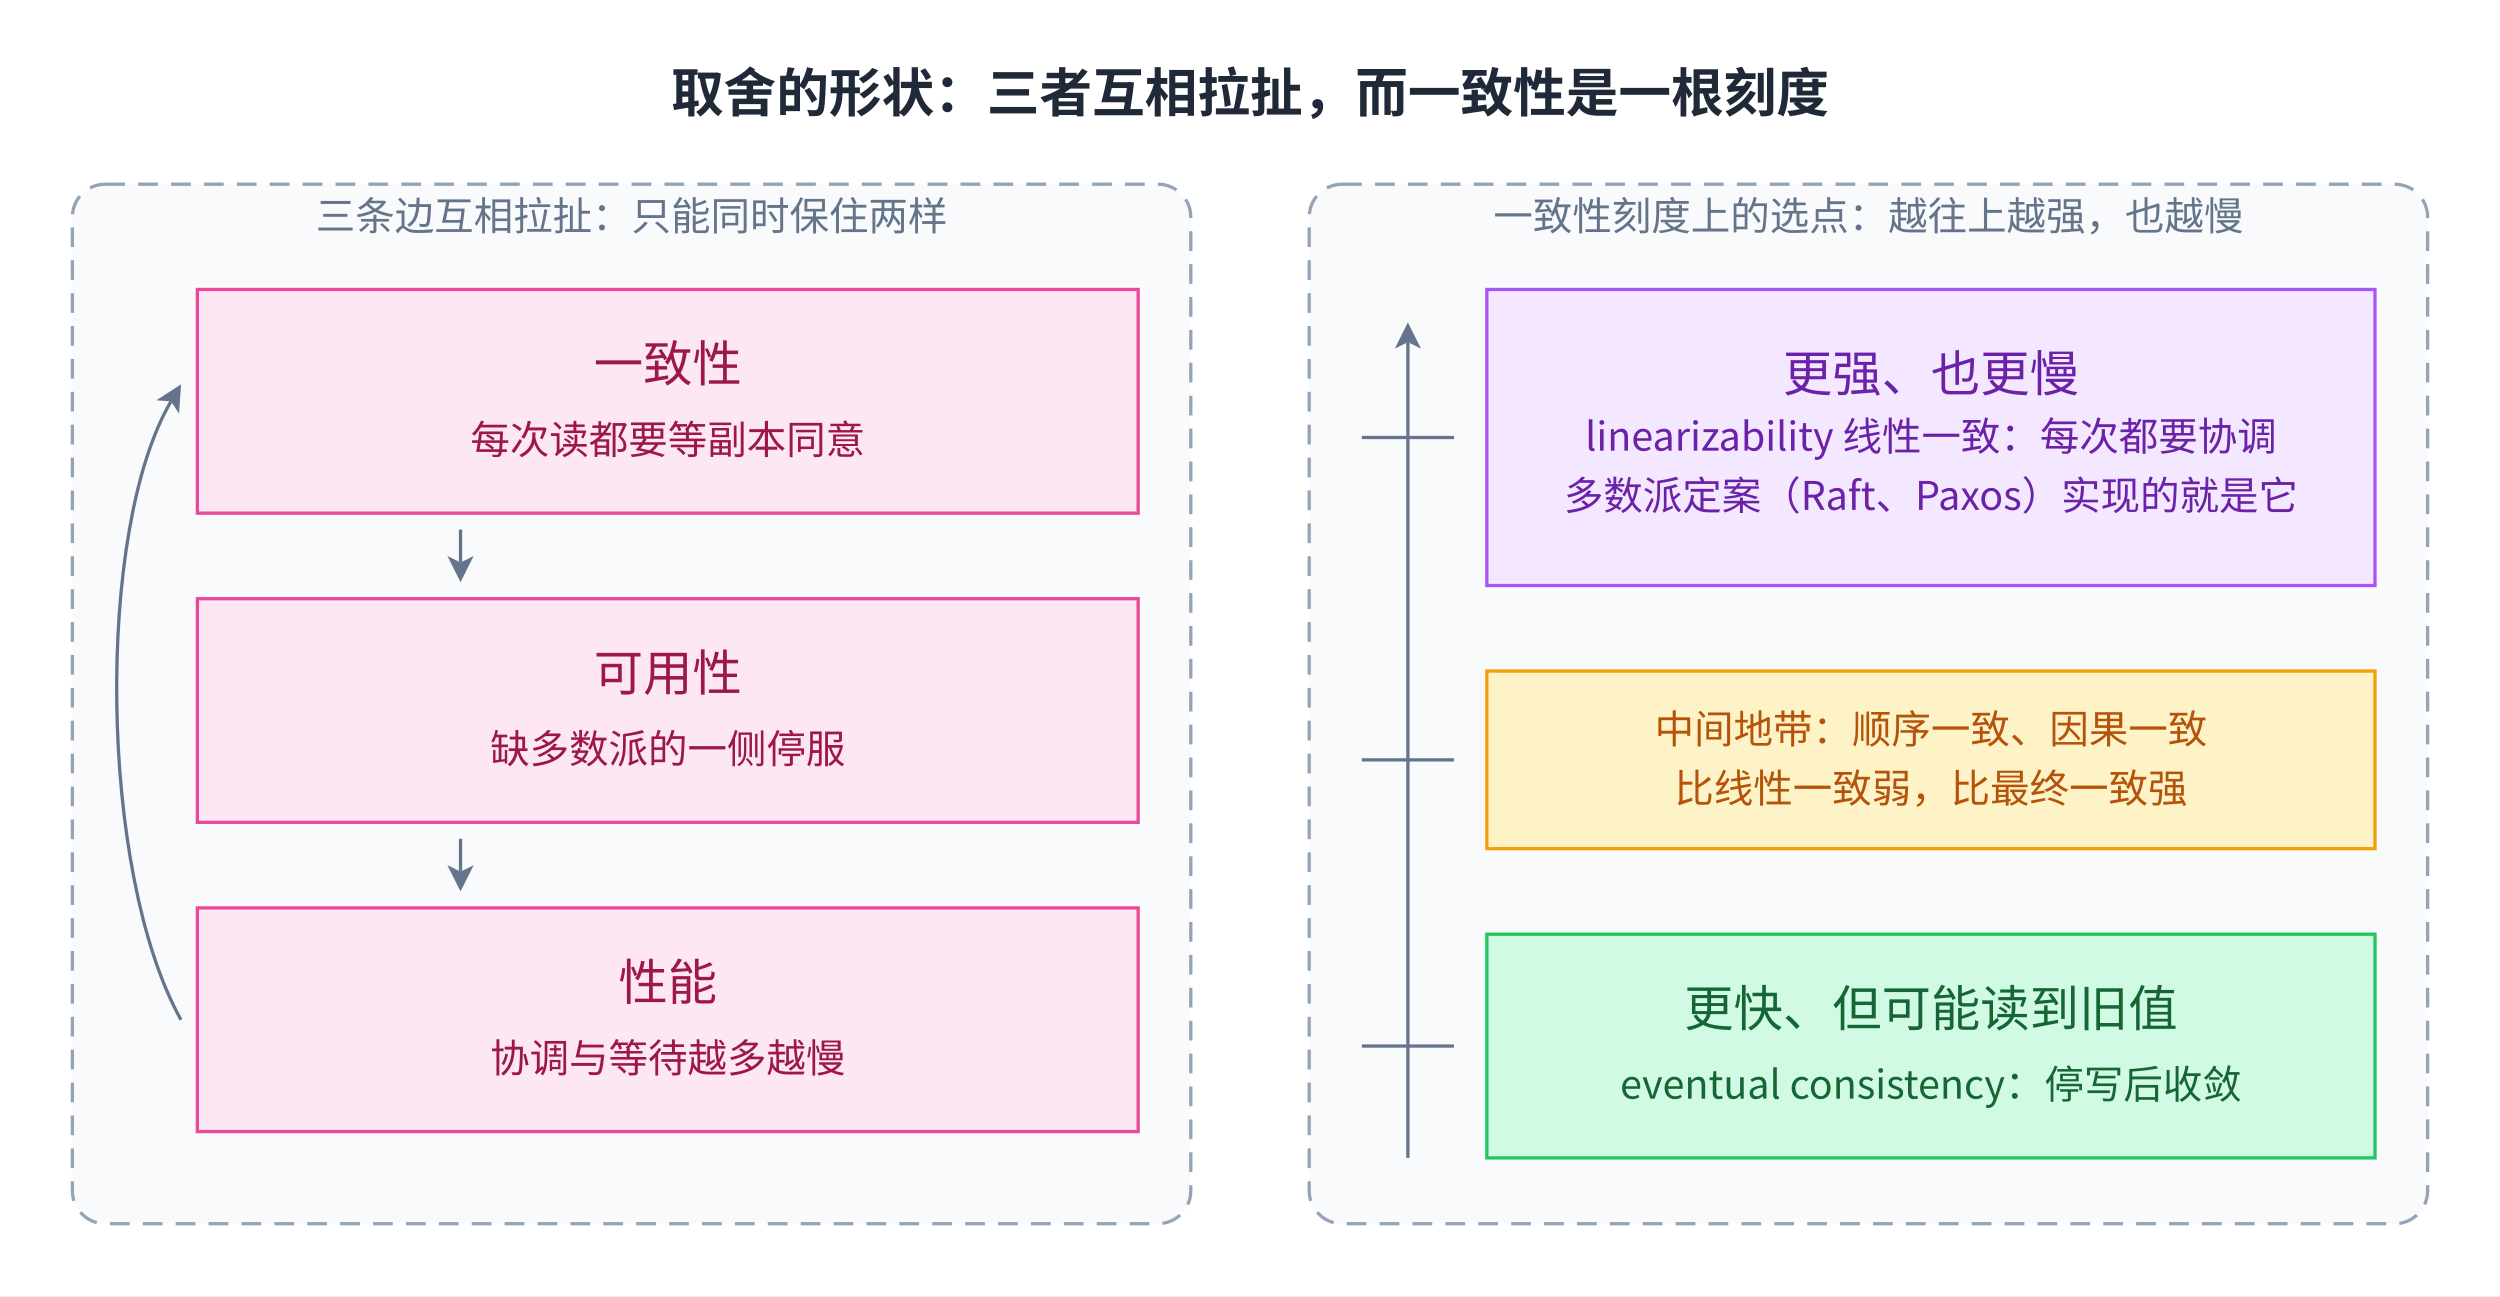
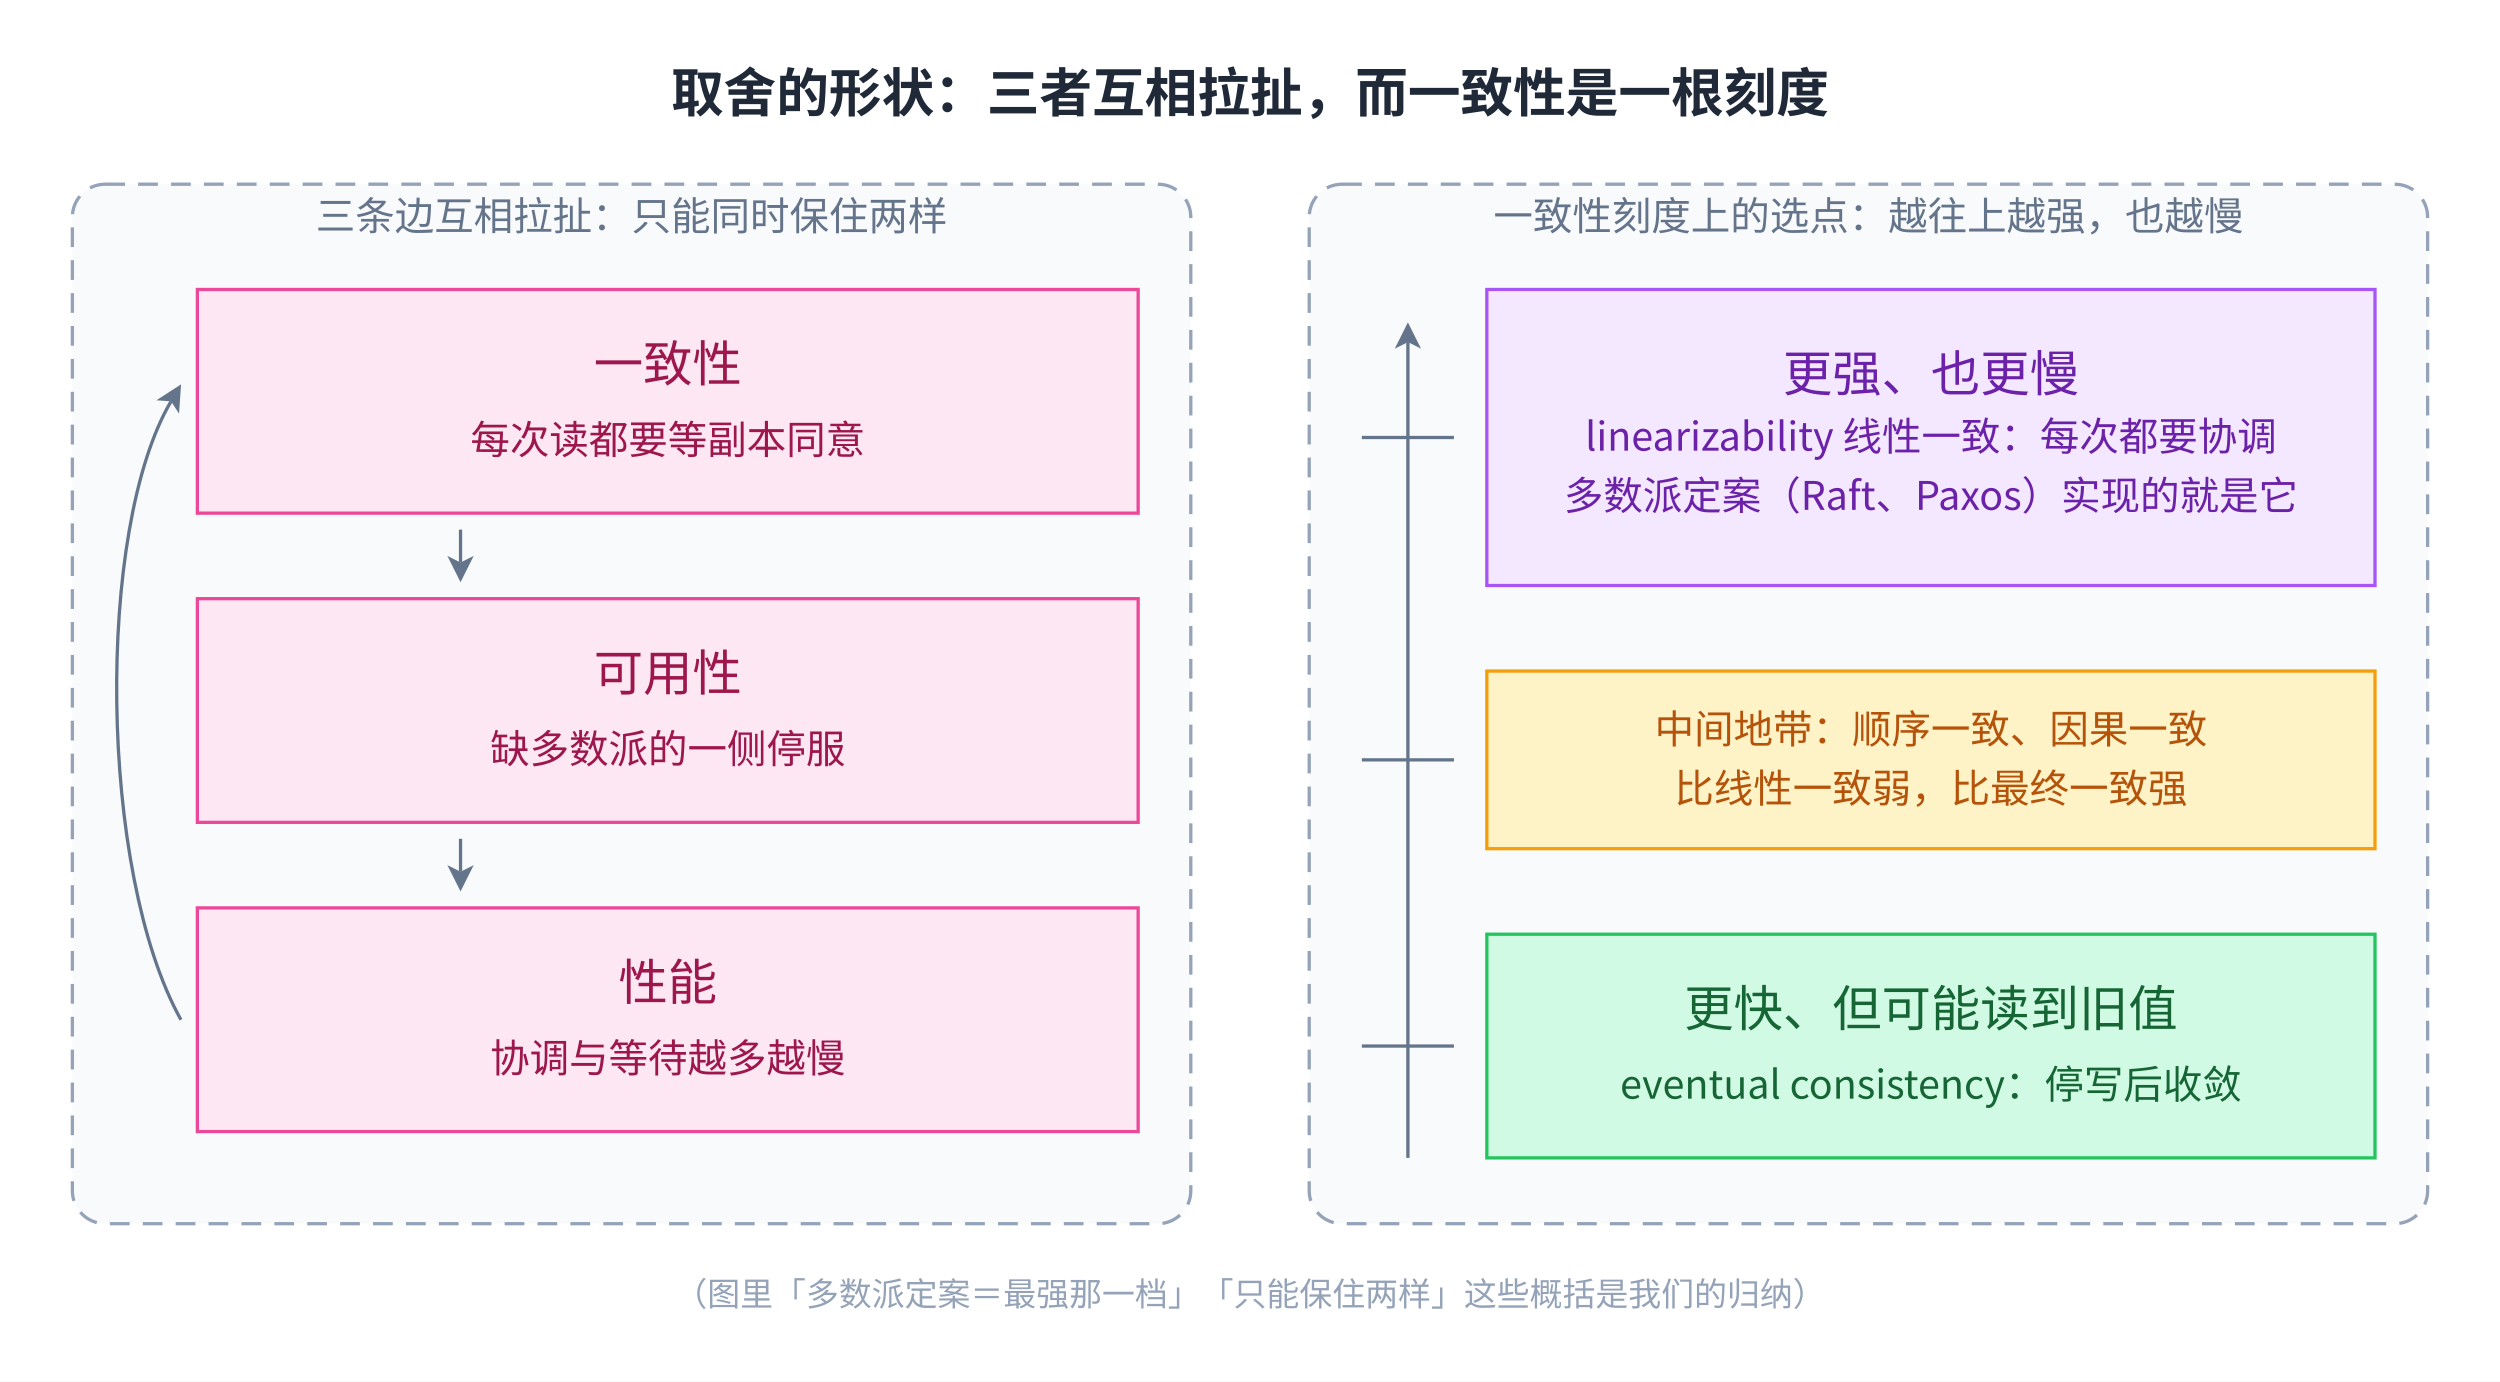
- <svg xmlns="http://www.w3.org/2000/svg" viewBox="0 0 760 394" width="760" height="394" role="img" aria-labelledby="fig-intro-2-title fig-intro-2-desc">
+ <svg xmlns="http://www.w3.org/2000/svg" viewBox="0 0 760 420" width="760" height="420" role="img" aria-labelledby="fig-intro-2-title fig-intro-2-desc">
  <defs>
    <style>
      text { font-family: 'PingFang SC', 'Microsoft YaHei', 'Noto Sans CJK SC', system-ui, sans-serif; }
    </style>
    <marker id="arrow" markerWidth="8" markerHeight="8" refX="2" refY="4" orient="auto" markerUnits="userSpaceOnUse">
      <path d="M0,0 L8,4 L0,8 L2,4 z" fill="#64748b" />
    </marker>
  </defs>
-   <rect x="0" y="0" width="760" height="394" fill="#ffffff" />
+   <rect x="0" y="0" width="760" height="420" fill="#ffffff" />
  <text x="380" y="34" font-size="16" font-weight="600" fill="#1f2937" text-anchor="middle">取舍的形状：三者互相拉扯，而一致性是一根刻度</text>
  <rect x="22" y="56" width="340" height="316" rx="10" fill="#f8fafc" stroke="#94a3b8" stroke-dasharray="6,4" />
  <text x="192" y="70" font-size="12" fill="#64748b" text-anchor="middle">三条边互相拉扯：只能同时保住两样</text>
  <rect x="398" y="56" width="340" height="316" rx="10" fill="#f8fafc" stroke="#94a3b8" stroke-dasharray="6,4" />
  <text x="568" y="70" font-size="12" fill="#64748b" text-anchor="middle">一致性刻度上的选点：越往上越强，也越慢</text>
  <path d="M140,161 L140,171" fill="none" stroke="#64748b" marker-end="url(#arrow)" />
  <path d="M140,255 L140,265" fill="none" stroke="#64748b" marker-end="url(#arrow)" />
  <path d="M55,310 C 30,265 29,161 52,122" fill="none" stroke="#64748b" marker-end="url(#arrow)" />
  <path d="M428,352 L428,104" fill="none" stroke="#64748b" marker-end="url(#arrow)" />
  <path d="M414,133 L442,133" fill="none" stroke="#64748b" />
  <path d="M414,231 L442,231" fill="none" stroke="#64748b" />
  <path d="M414,318 L442,318" fill="none" stroke="#64748b" />
  <rect x="60" y="88" width="286" height="68" fill="#fce7f3" stroke="#ec4899" />
  <text x="203" y="116" font-size="15" fill="#9d174d" text-anchor="middle">一致性</text>
  <text x="203" y="138" font-size="12" fill="#9d174d" text-anchor="middle">每次读都要等副本同意</text>
  <rect x="60" y="182" width="286" height="68" fill="#fce7f3" stroke="#ec4899" />
  <text x="203" y="210" font-size="15" fill="#9d174d" text-anchor="middle">可用性</text>
  <text x="203" y="232" font-size="12" fill="#9d174d" text-anchor="middle">缺多数派的一侧停服</text>
  <rect x="60" y="276" width="286" height="68" fill="#fce7f3" stroke="#ec4899" />
  <text x="203" y="304" font-size="15" fill="#9d174d" text-anchor="middle">性能</text>
  <text x="203" y="326" font-size="12" fill="#9d174d" text-anchor="middle">协调与等待越多越慢</text>
  <rect x="452" y="88" width="270" height="90" fill="#f3e8ff" stroke="#a855f7" />
  <text x="587" y="119" font-size="15" fill="#6b21a8" text-anchor="middle">更强、也更慢</text>
  <text x="587" y="137" font-size="12" fill="#6b21a8" text-anchor="middle">linearizability 线性一致：每次都要协调</text>
  <text x="587" y="155" font-size="12" fill="#6b21a8" text-anchor="middle">多数派定案（Raft、Paxos）实现的就是它</text>
  <rect x="452" y="204" width="270" height="54" fill="#fef3c7" stroke="#f59e0b" />
  <text x="587" y="226" font-size="12" fill="#b45309" text-anchor="middle">中间地带：顺序一致、因果一致</text>
  <text x="587" y="244" font-size="12" fill="#b45309" text-anchor="middle">比线性一致弱，比最终一致强</text>
  <rect x="452" y="284" width="270" height="68" fill="#d1fae5" stroke="#22c55e" />
  <text x="587" y="312" font-size="15" fill="#166534" text-anchor="middle">更快、但可能读到旧值</text>
  <text x="587" y="334" font-size="12" fill="#166534" text-anchor="middle">eventual consistency：停写后收敛</text>
+   <text x="380" y="397" font-size="10" fill="#94a3b8" text-anchor="middle">（图里「多数派定案＝最强那一档」「只能保住两样」这些概括是我们的归纳）</text>
</svg>
